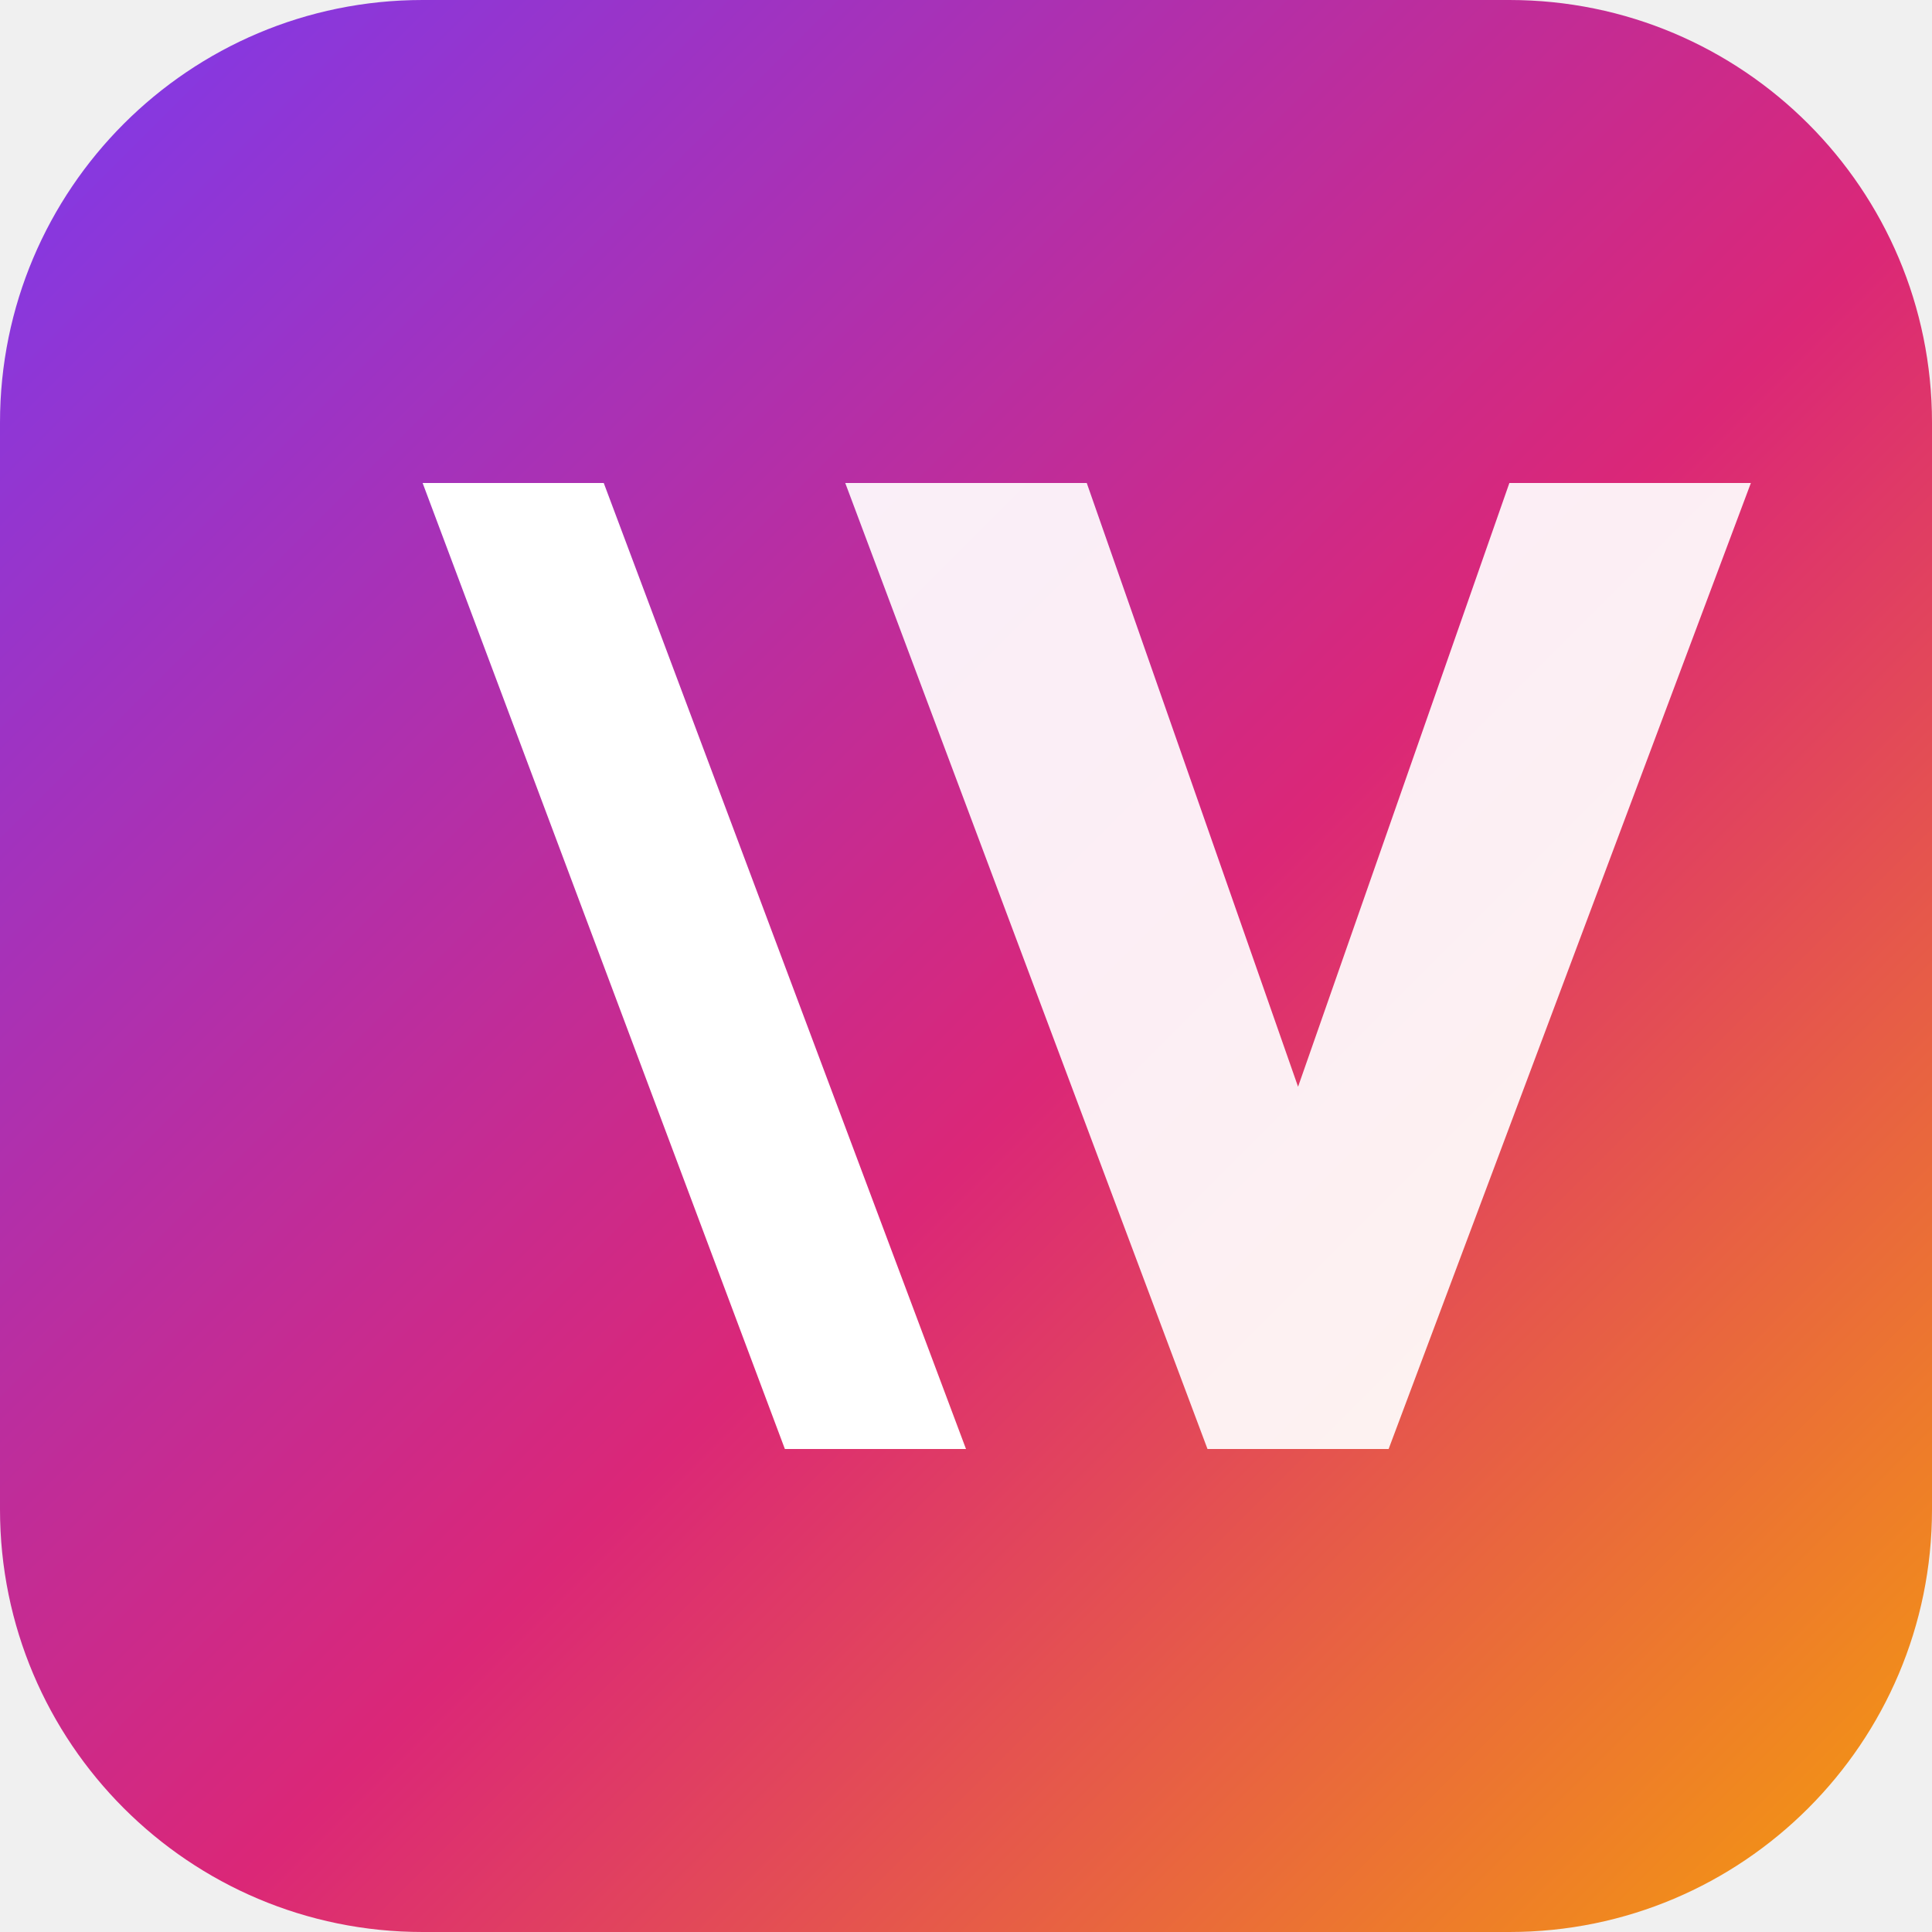
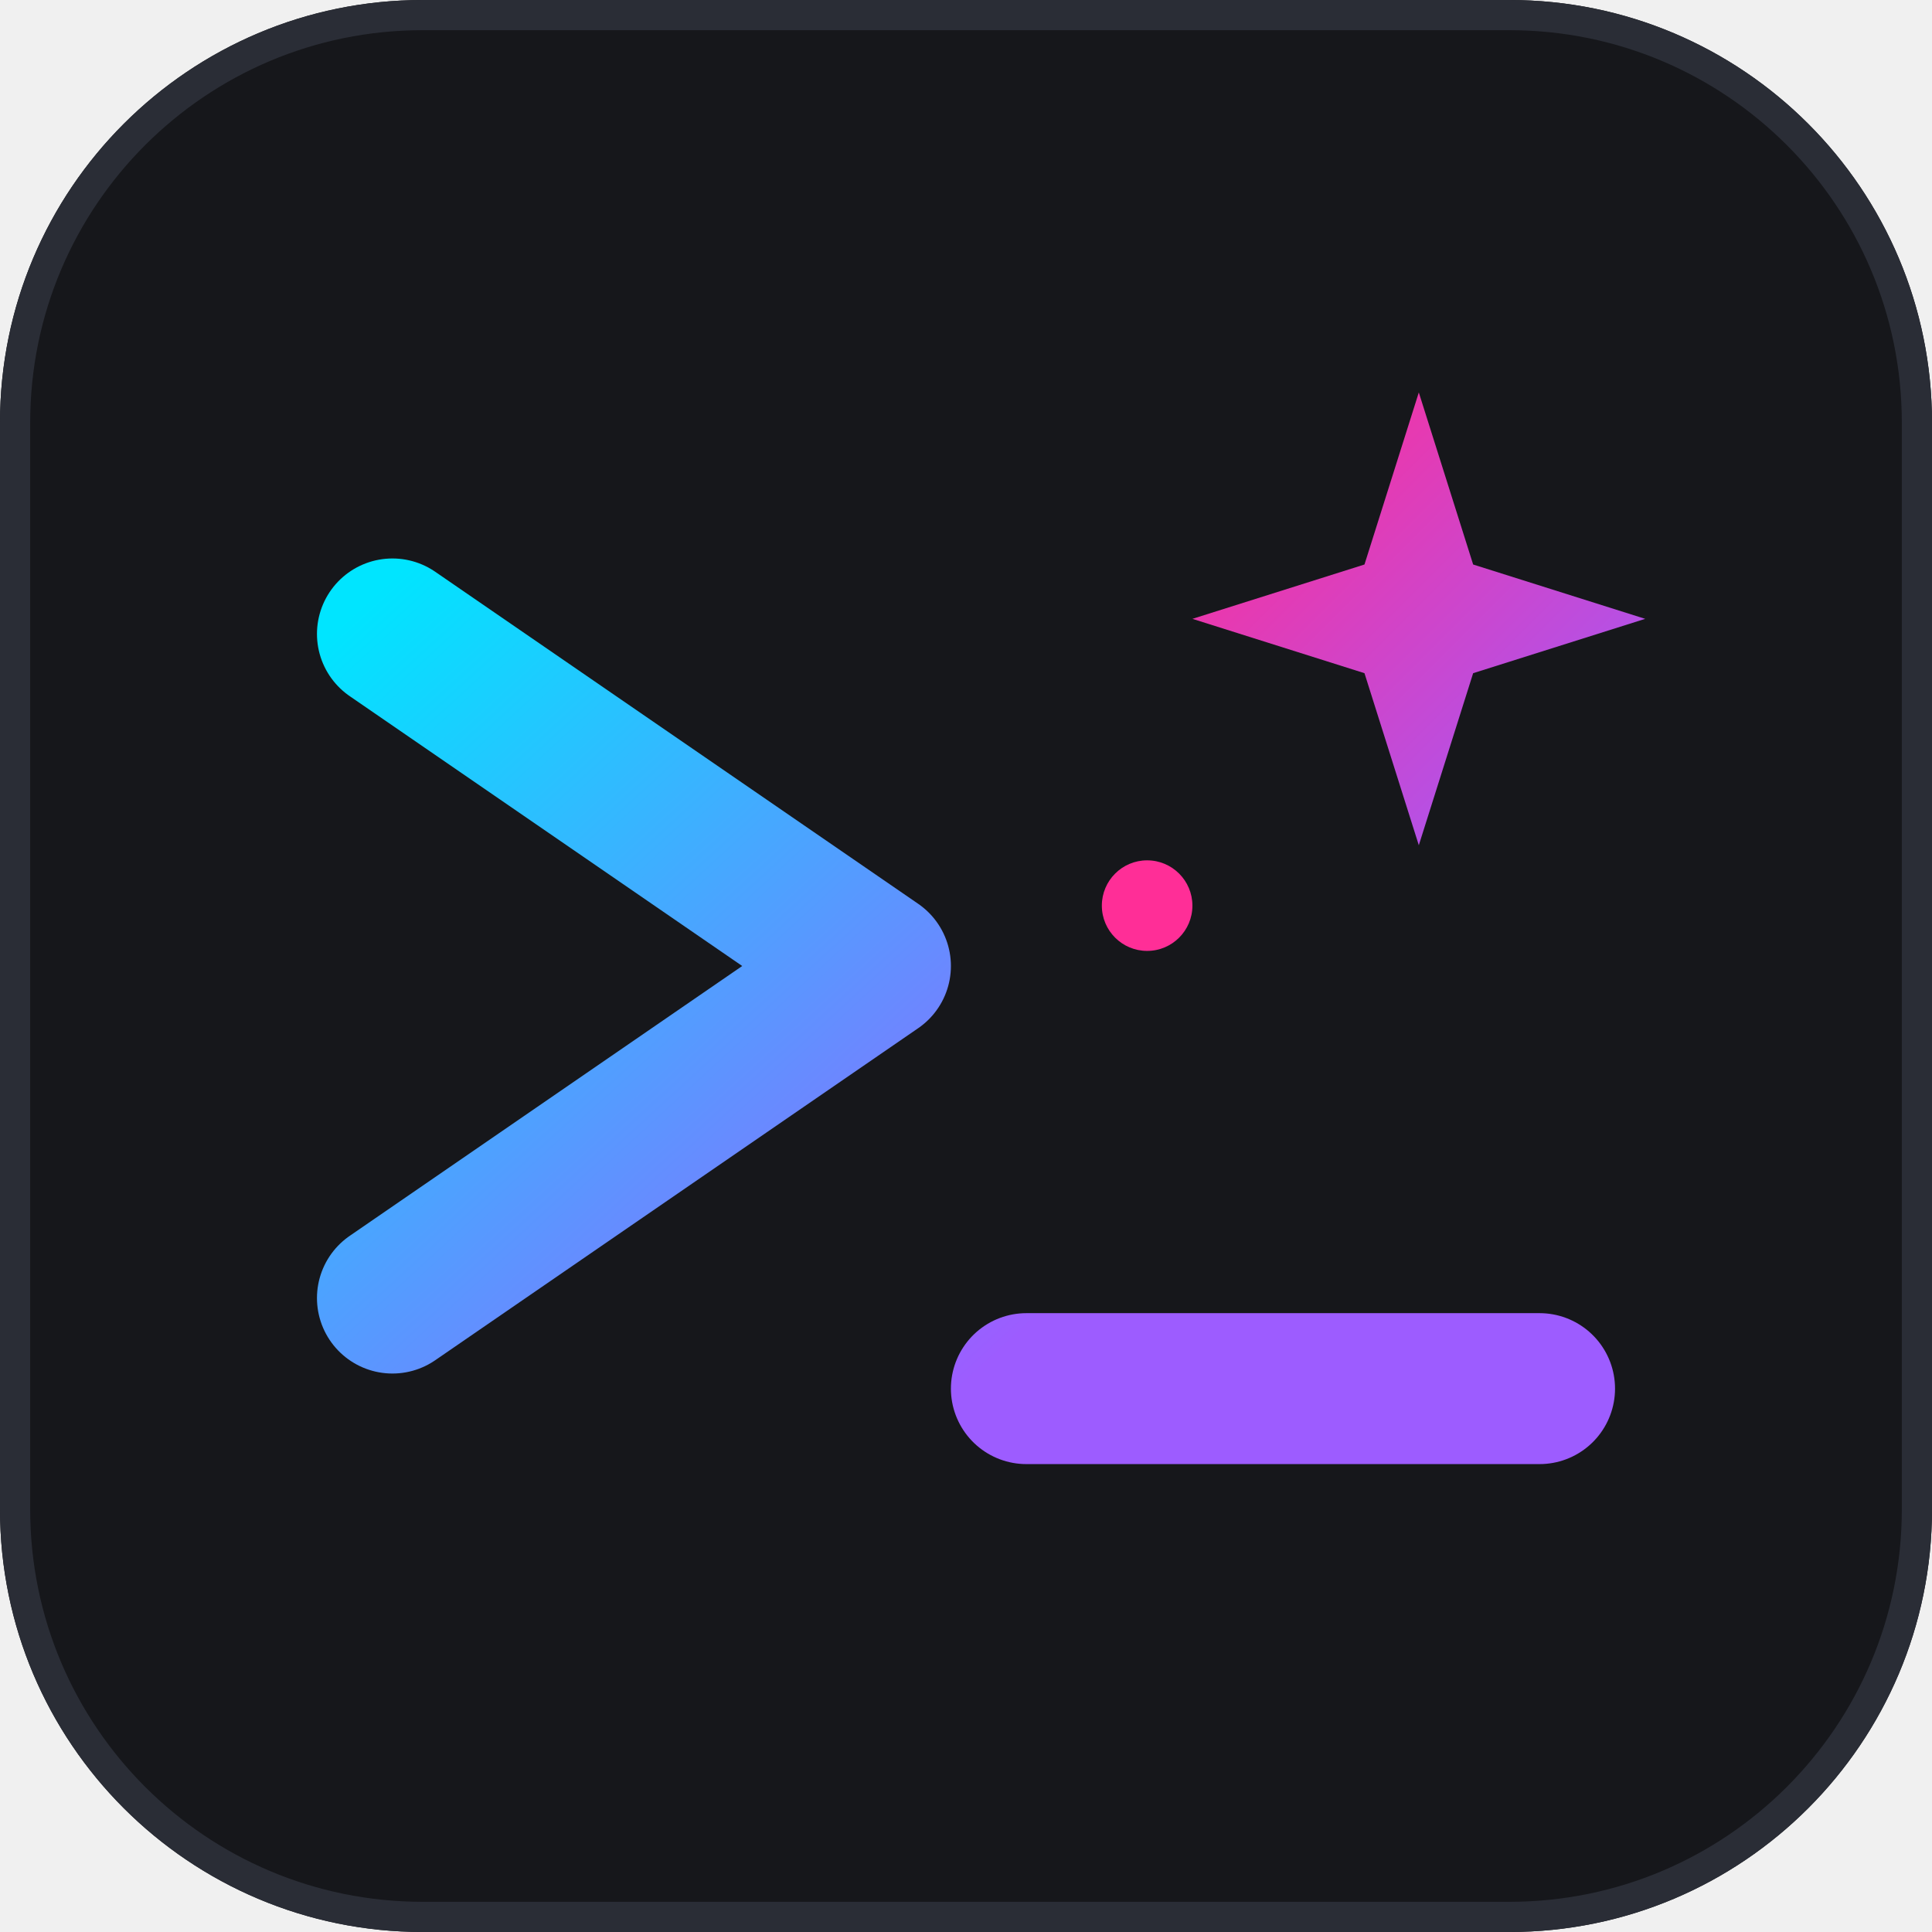
<svg xmlns="http://www.w3.org/2000/svg" width="64" height="64" viewBox="0 0 64 64">
  <defs>
-     <linearGradient id="bg" x1="0" y1="0" x2="64" y2="64" gradientUnits="userSpaceOnUse">
-       <stop offset="0" stop-color="#7C3AED" />
-       <stop offset="0.55" stop-color="#DB2777" />
-       <stop offset="1" stop-color="#F59E0B" />
+     <linearGradient id="kg" x1="12" y1="20" x2="34" y2="44" gradientUnits="userSpaceOnUse">
+       <stop offset="0" stop-color="#00E5FF" />
+       <stop offset="1" stop-color="#9D5CFF" />
+     </linearGradient>
+     <linearGradient id="ks" x1="40" y1="14" x2="54" y2="28" gradientUnits="userSpaceOnUse">
+       <stop offset="0" stop-color="#FF2E97" />
+       <stop offset="1" stop-color="#9D5CFF" />
    </linearGradient>
  </defs>
-   <rect width="64" height="64" rx="14" fill="url(#bg)" />
-   <path d="M14 16 L26 48 L32 48 L20 16 Z" fill="#FFFFFF" />
-   <path d="M28 16 L40 48 L46 48 L58 16 L50 16 L43 36 L36 16 Z" fill="#FFFFFF" fill-opacity="0.92" />
+   <rect width="64" height="64" rx="14" fill="#16171B" />
+   <rect x="0.5" y="0.5" width="63" height="63" rx="13.5" fill="none" stroke="#2A2D36" />
+   <path d="M13 21 L29 32 L13 43" fill="none" stroke="url(#kg)" stroke-width="5" stroke-linecap="round" stroke-linejoin="round" />
+   <path d="M34 46 L51 46" stroke="url(#kg)" stroke-width="5" stroke-linecap="round" />
+   <path d="M47 13 L48.8 18.7 L54.5 20.5 L48.8 22.3 L47 28 L45.2 22.3 L39.5 20.5 L45.2 18.7 Z" fill="url(#ks)" />
+   <circle cx="38" cy="30" r="1.5" fill="#FF2E97" />
</svg>
